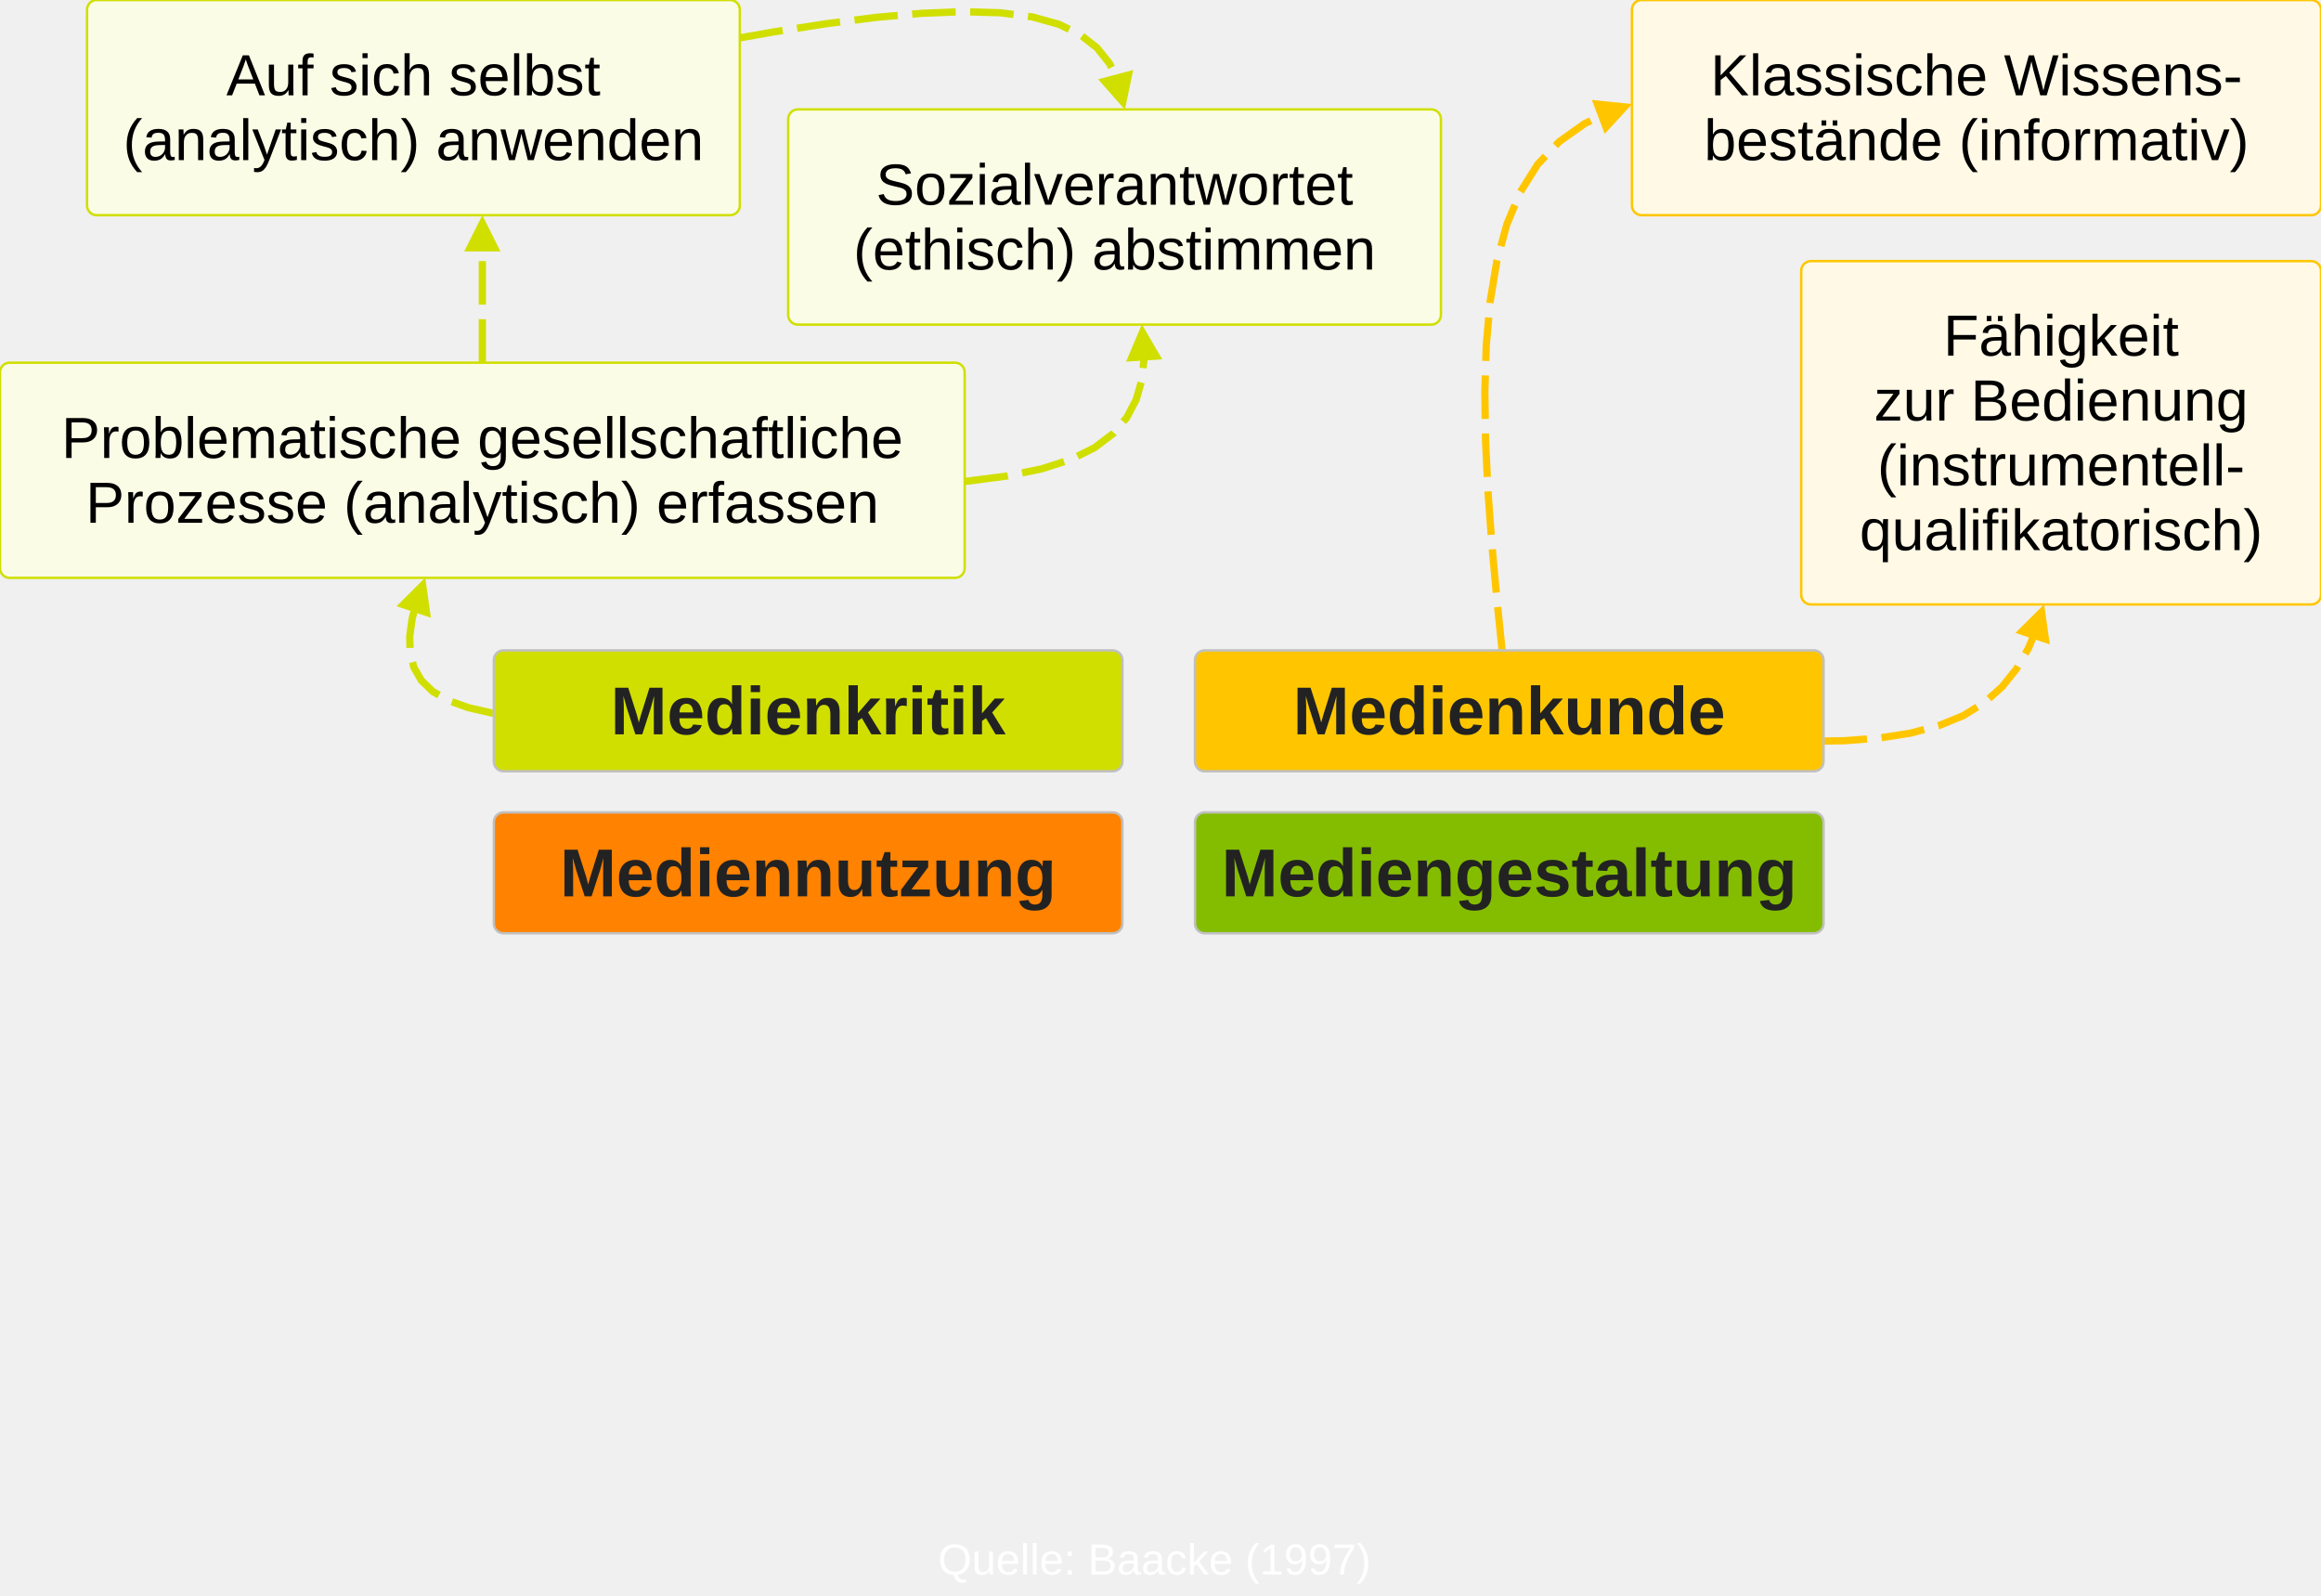
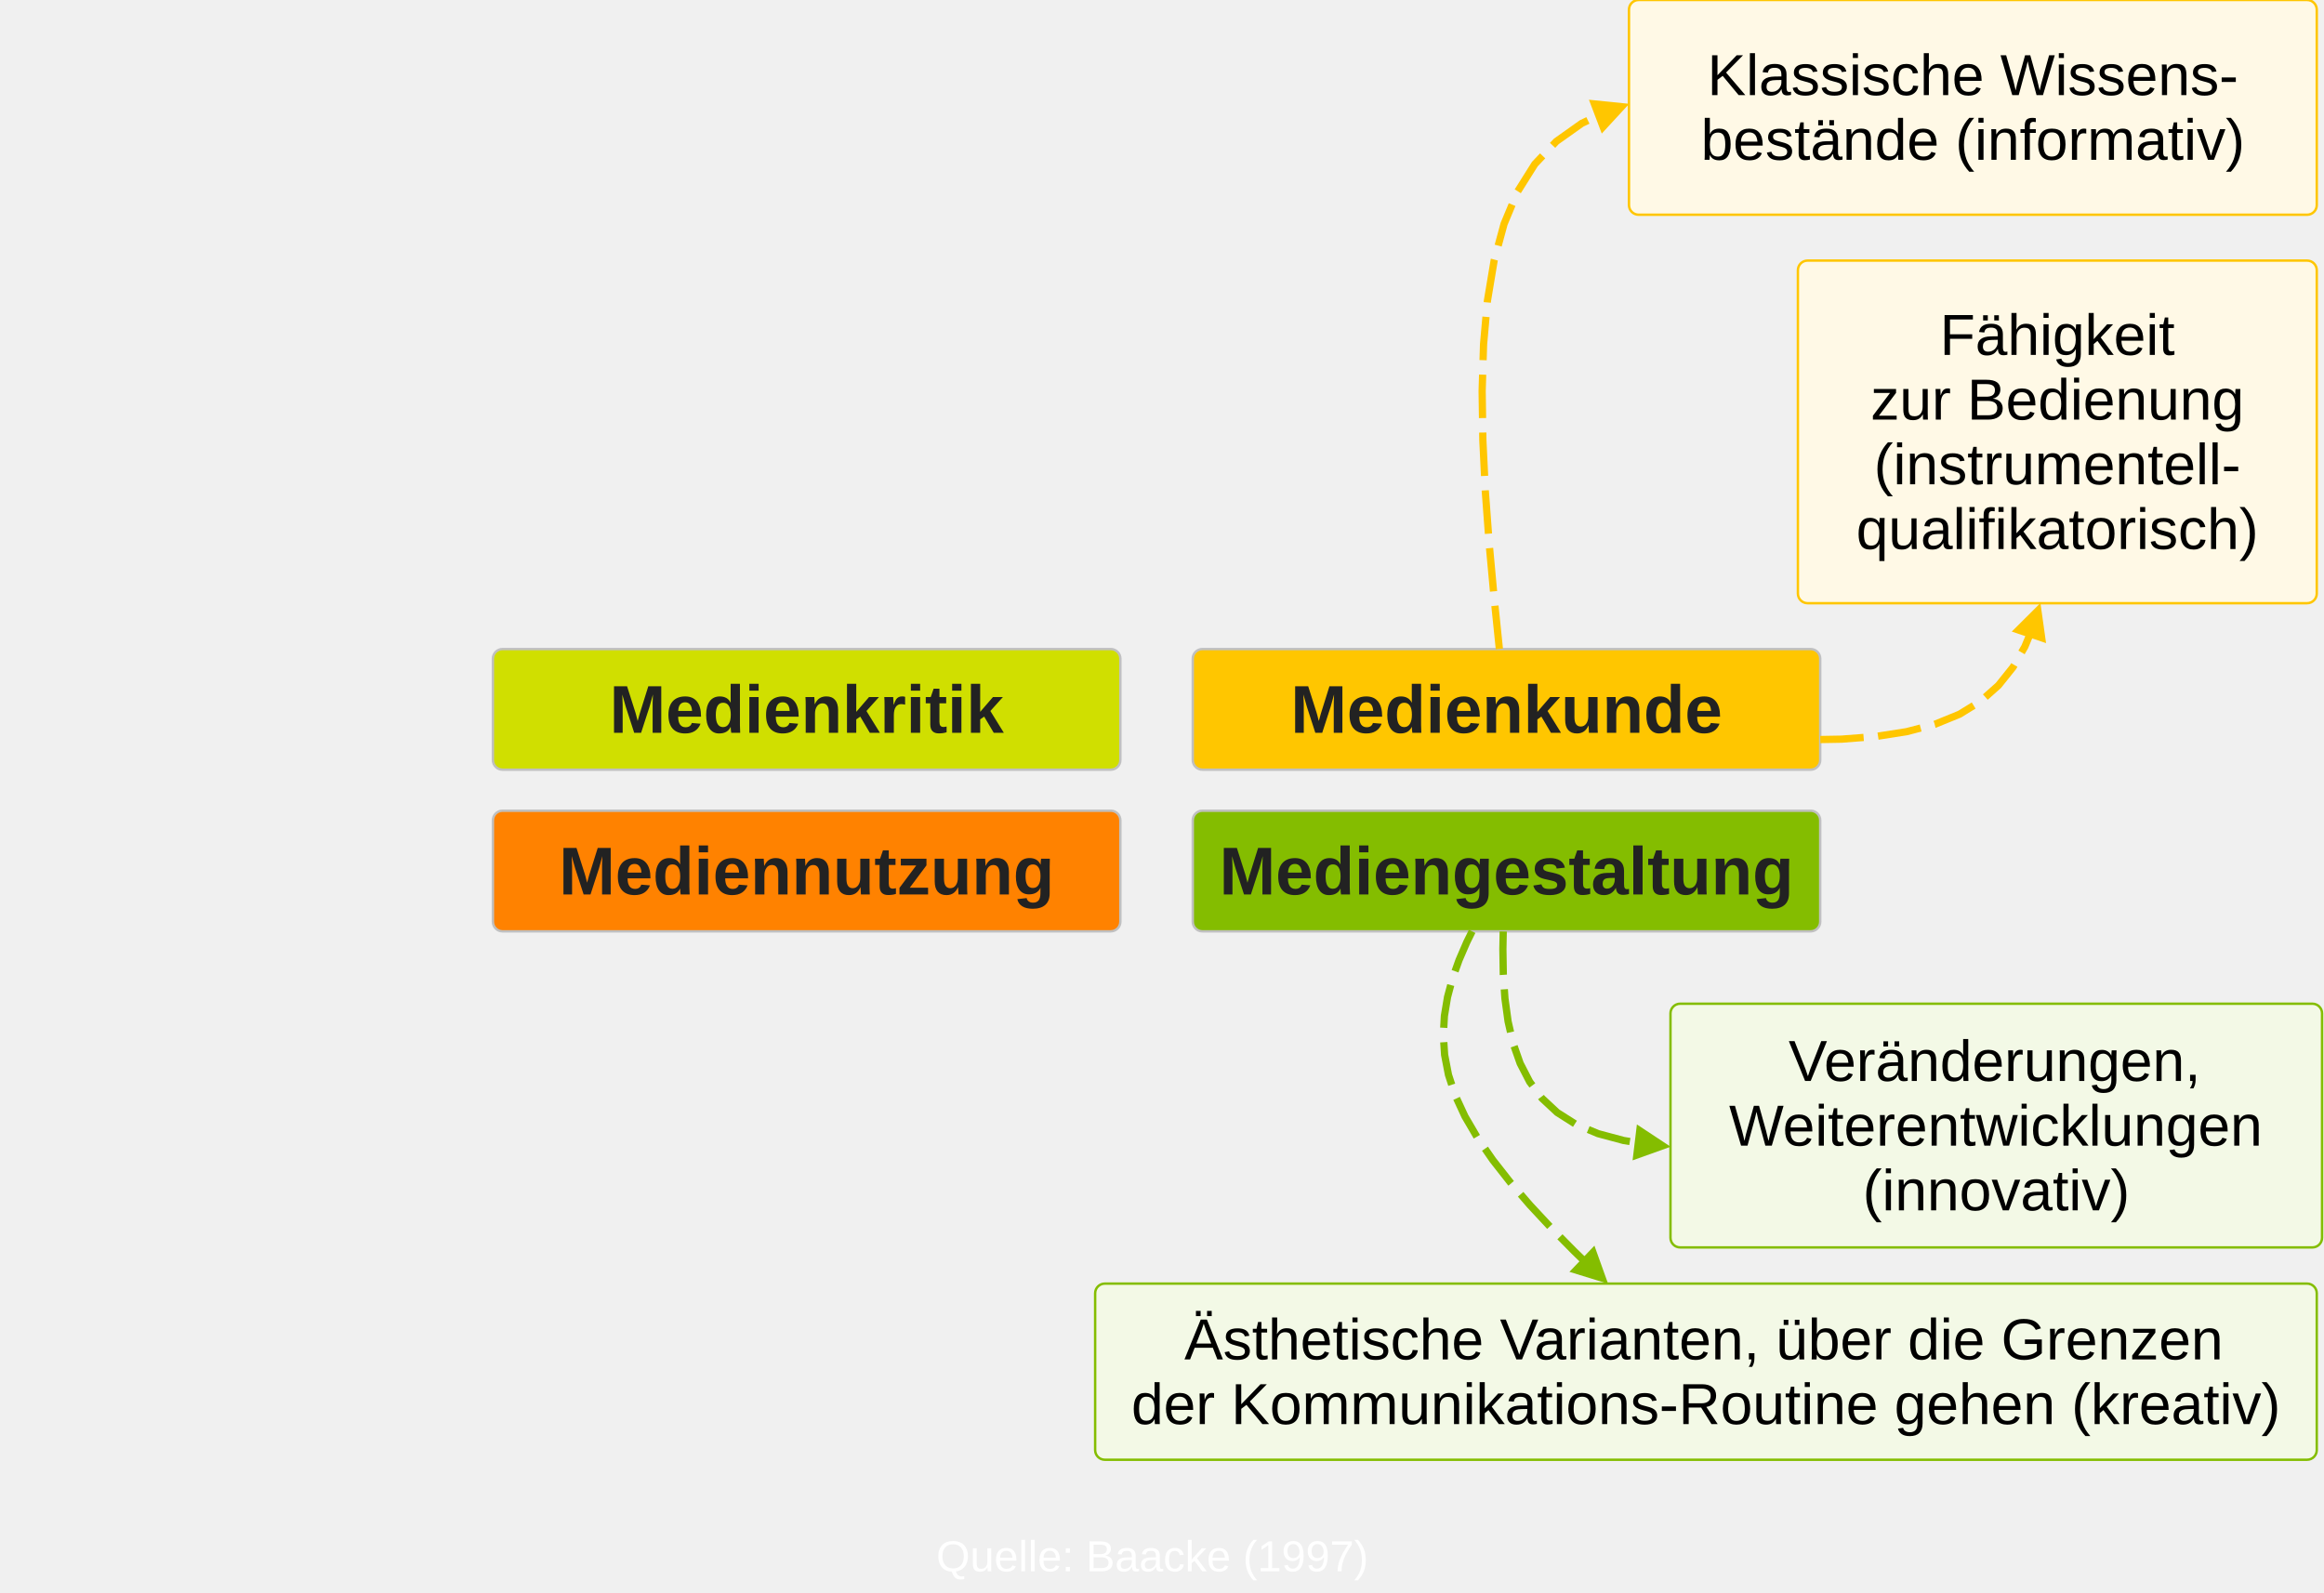
- <svg xmlns="http://www.w3.org/2000/svg" fill-opacity="1" color-rendering="auto" color-interpolation="auto" text-rendering="auto" stroke="black" stroke-linecap="square" width="960" stroke-miterlimit="10" shape-rendering="auto" stroke-opacity="1" fill="black" stroke-dasharray="none" font-weight="normal" stroke-width="1" height="660" font-family="'Dialog'" font-style="normal" stroke-linejoin="miter" font-size="12px" stroke-dashoffset="0" image-rendering="auto">
+ <svg xmlns="http://www.w3.org/2000/svg" fill-opacity="1" color-rendering="auto" color-interpolation="auto" text-rendering="auto" stroke="black" stroke-linecap="square" width="963" stroke-miterlimit="10" shape-rendering="auto" stroke-opacity="1" fill="black" stroke-dasharray="none" font-weight="normal" stroke-width="1" height="660" font-family="'Dialog'" font-style="normal" stroke-linejoin="miter" font-size="12px" stroke-dashoffset="0" image-rendering="auto">
  <defs id="genericDefs" />
  <g>
    <defs id="defs1">
      <clipPath clipPathUnits="userSpaceOnUse" id="clipPath1">
-         <path d="M0 0 L960 0 L960 660 L0 660 L0 0 Z" />
+         <path d="M0 0 L963 0 L963 660 L0 660 L0 0 Z" />
      </clipPath>
    </defs>
-     <g stroke-linecap="butt" fill="rgb(208,223,0)" text-rendering="geometricPrecision" shape-rendering="geometricPrecision" stroke-dasharray="18,6" stroke="rgb(208,223,0)" stroke-width="3" stroke-miterlimit="1.45">
-       <path fill="none" d="M399.032 199.071 L400.539 198.957 L416.72 196.841 L430.939 193.884 L443 190 L452.772 185.134 L460.387 179.341 L466.039 172.707 L469.926 165.315 L472.243 157.249 L473.188 148.594 L473.171 147.953 L473.159 147.854" clip-path="url(#clipPath1)" />
-     </g>
-     <g stroke-linecap="butt" fill="rgb(208,223,0)" text-rendering="geometricPrecision" shape-rendering="geometricPrecision" stroke-dasharray="18,6" stroke="rgb(208,223,0)" stroke-width="3" stroke-miterlimit="1.45">
-       <path d="M472.289 134.131 L465.753 149.576 L480.723 148.627 Z" stroke="none" clip-path="url(#clipPath1)" />
-       <path fill="none" d="M306 15.67 L319.812 13.219 L341.692 9.813 L362.222 7.204 L381.211 5.504 L398.465 4.827 L413.793 5.288 L427 7 L437.959 10.038 L446.799 14.328 L453.711 19.754 L458.889 26.204 L461.745 31.984 L461.767 32.081" clip-path="url(#clipPath1)" />
-       <path d="M465.293 45.371 L468.696 28.95 L454.198 32.796 Z" clip-path="url(#clipPath1)" stroke="none" />
-       <path fill="none" d="M204.216 295.006 L203.394 294.891 L193.693 292.681 L185.511 289.741 L179 286 L174.261 281.408 L171.193 276.014 L169.644 269.891 L169.463 263.111 L170.497 255.748 L171.488 252.027 L171.522 251.933" clip-path="url(#clipPath1)" />
-       <path d="M175.884 238.893 L164.013 250.739 L178.238 255.498 Z" clip-path="url(#clipPath1)" stroke="none" />
-       <path fill="none" d="M199.5 150.005 L199.5 102.734" clip-path="url(#clipPath1)" />
-       <path d="M199.5 88.984 L192 103.984 L207 103.984 Z" clip-path="url(#clipPath1)" stroke="none" />
-       <path fill="none" d="M621.297 268.98 L619.154 248.15 L617.098 225.664 L615.481 203.704 L614.452 182.445 L614.156 162.062 L614.741 142.732 L616.352 124.63 L619.137 107.93 L623.242 92.808 L628.814 79.439 L636 68 L644.897 58.606 L655.409 51.141 L662.138 47.933 L662.233 47.903" clip-path="url(#clipPath1)" stroke="rgb(255,198,0)" />
-       <path fill="rgb(255,198,0)" d="M675.09 43.029 L658.406 41.333 L663.723 55.359 Z" clip-path="url(#clipPath1)" stroke="none" />
-       <path fill="none" d="M754.26 306.505 L763.037 306.352 L777.141 305.262 L790.088 303.242 L801.751 300.189 L812 296 L820.751 290.606 L828.088 284.075 L834.141 276.512 L839.037 268.019 L841.093 263.065 L841.122 262.969" clip-path="url(#clipPath1)" stroke="rgb(255,198,0)" />
-       <path fill="rgb(255,198,0)" d="M845.501 249.935 L833.614 261.765 L847.833 266.542 Z" clip-path="url(#clipPath1)" stroke="none" />
-     </g>
    <g stroke-linecap="butt" font-size="18px" fill="white" text-rendering="geometricPrecision" font-family="'Arial'" shape-rendering="geometricPrecision" stroke="white" stroke-miterlimit="1.45">
      <text x="387.948" xml:space="preserve" y="651.24" clip-path="url(#clipPath1)" stroke="none">Quelle: Baacke (1997) </text>
    </g>
    <g fill="rgb(208,223,0)" text-rendering="geometricPrecision" shape-rendering="geometricPrecision" stroke="rgb(208,223,0)">
      <rect x="204.25" y="269" clip-path="url(#clipPath1)" width="260" rx="4" ry="4" height="50" stroke="none" />
    </g>
    <g stroke-linecap="butt" font-size="28px" fill="rgb(34,34,34)" text-rendering="geometricPrecision" font-family="'Arial'" shape-rendering="geometricPrecision" stroke="rgb(34,34,34)" font-weight="bold" stroke-miterlimit="1.45">
      <text x="252.56" xml:space="preserve" y="303.707" clip-path="url(#clipPath1)" stroke="none">Medienkritik</text>
    </g>
    <g fill="silver" text-rendering="geometricPrecision" stroke-miterlimit="1.45" shape-rendering="geometricPrecision" stroke-linecap="butt" stroke="silver">
      <rect x="204.25" y="269" clip-path="url(#clipPath1)" fill="none" width="260" rx="4" ry="4" height="50" />
    </g>
    <g fill="rgb(255,198,0)" text-rendering="geometricPrecision" shape-rendering="geometricPrecision" stroke="rgb(255,198,0)">
      <rect x="494.25" y="269" clip-path="url(#clipPath1)" width="260" rx="4" ry="4" height="50" stroke="none" />
    </g>
    <g stroke-linecap="butt" font-size="28px" fill="rgb(34,34,34)" text-rendering="geometricPrecision" font-family="'Arial'" shape-rendering="geometricPrecision" stroke="rgb(34,34,34)" font-weight="bold" stroke-miterlimit="1.45">
      <text x="534.795" xml:space="preserve" y="303.707" clip-path="url(#clipPath1)" stroke="none">Medienkunde</text>
    </g>
    <g fill="silver" text-rendering="geometricPrecision" stroke-miterlimit="1.45" shape-rendering="geometricPrecision" stroke-linecap="butt" stroke="silver">
      <rect x="494.25" y="269" clip-path="url(#clipPath1)" fill="none" width="260" rx="4" ry="4" height="50" />
    </g>
    <g fill="rgb(132,189,0)" text-rendering="geometricPrecision" shape-rendering="geometricPrecision" stroke="rgb(132,189,0)">
      <rect x="494.25" y="336" clip-path="url(#clipPath1)" width="260" rx="4" ry="4" height="50" stroke="none" />
    </g>
    <g stroke-linecap="butt" font-size="28px" fill="rgb(34,34,34)" text-rendering="geometricPrecision" font-family="'Arial'" shape-rendering="geometricPrecision" stroke="rgb(34,34,34)" font-weight="bold" stroke-miterlimit="1.45">
      <text x="505.243" xml:space="preserve" y="370.707" clip-path="url(#clipPath1)" stroke="none">Mediengestaltung</text>
    </g>
    <g fill="silver" text-rendering="geometricPrecision" stroke-miterlimit="1.45" shape-rendering="geometricPrecision" stroke-linecap="butt" stroke="silver">
      <rect x="494.25" y="336" clip-path="url(#clipPath1)" fill="none" width="260" rx="4" ry="4" height="50" />
    </g>
    <g fill="rgb(255,130,0)" text-rendering="geometricPrecision" shape-rendering="geometricPrecision" stroke="rgb(255,130,0)">
      <rect x="204.25" y="336" clip-path="url(#clipPath1)" width="260" rx="4" ry="4" height="50" stroke="none" />
    </g>
    <g stroke-linecap="butt" font-size="28px" fill="rgb(34,34,34)" text-rendering="geometricPrecision" font-family="'Arial'" shape-rendering="geometricPrecision" stroke="rgb(34,34,34)" font-weight="bold" stroke-miterlimit="1.45">
      <text x="231.602" xml:space="preserve" y="370.707" clip-path="url(#clipPath1)" stroke="none">Mediennutzung</text>
    </g>
    <g fill="silver" text-rendering="geometricPrecision" stroke-miterlimit="1.45" shape-rendering="geometricPrecision" stroke-linecap="butt" stroke="silver">
      <rect x="204.25" y="336" clip-path="url(#clipPath1)" fill="none" width="260" rx="4" ry="4" height="50" />
    </g>
-     <g fill="rgb(250,252,230)" text-rendering="geometricPrecision" shape-rendering="geometricPrecision" stroke="rgb(250,252,230)">
-       <rect x="326" y="45.25" clip-path="url(#clipPath1)" width="270" rx="4" ry="4" height="89" stroke="none" />
-     </g>
-     <g text-rendering="geometricPrecision" stroke-miterlimit="1.45" font-size="24px" shape-rendering="geometricPrecision" font-family="'Arial'" stroke-linecap="butt">
-       <text x="362.287" xml:space="preserve" y="84.664" clip-path="url(#clipPath1)" stroke="none">Sozialverantwortet</text>
-       <text x="352.965" xml:space="preserve" y="111.477" clip-path="url(#clipPath1)" stroke="none">(ethisch) abstimmen</text>
-     </g>
-     <g fill="rgb(208,223,0)" text-rendering="geometricPrecision" stroke-miterlimit="1.45" shape-rendering="geometricPrecision" stroke-linecap="butt" stroke="rgb(208,223,0)">
-       <rect x="326" y="45.25" clip-path="url(#clipPath1)" fill="none" width="270" rx="4" ry="4" height="89" />
-     </g>
-     <g fill="rgb(250,252,230)" text-rendering="geometricPrecision" shape-rendering="geometricPrecision" stroke="rgb(250,252,230)">
-       <rect x="0" y="150" clip-path="url(#clipPath1)" width="399" rx="4" ry="4" height="89" stroke="none" />
-     </g>
-     <g text-rendering="geometricPrecision" stroke-miterlimit="1.45" font-size="24px" shape-rendering="geometricPrecision" font-family="'Arial'" stroke-linecap="butt">
-       <text x="25.412" xml:space="preserve" y="189.414" clip-path="url(#clipPath1)" stroke="none">Problematische gesellschaftliche</text>
-       <text x="35.432" xml:space="preserve" y="216.227" clip-path="url(#clipPath1)" stroke="none">Prozesse (analytisch) erfassen</text>
-     </g>
-     <g fill="rgb(208,223,0)" text-rendering="geometricPrecision" stroke-miterlimit="1.45" shape-rendering="geometricPrecision" stroke-linecap="butt" stroke="rgb(208,223,0)">
-       <rect x="0" y="150" clip-path="url(#clipPath1)" fill="none" width="399" rx="4" ry="4" height="89" />
-     </g>
-     <g fill="rgb(250,252,230)" text-rendering="geometricPrecision" shape-rendering="geometricPrecision" stroke="rgb(250,252,230)">
-       <rect x="36" y="0" clip-path="url(#clipPath1)" width="270" rx="4" ry="4" height="89" stroke="none" />
-     </g>
-     <g text-rendering="geometricPrecision" stroke-miterlimit="1.45" font-size="24px" shape-rendering="geometricPrecision" font-family="'Arial'" stroke-linecap="butt">
-       <text x="93.633" xml:space="preserve" y="39.414" clip-path="url(#clipPath1)" stroke="none">Auf sich selbst</text>
-       <text x="50.93" xml:space="preserve" y="66.227" clip-path="url(#clipPath1)" stroke="none">(analytisch) anwenden</text>
-     </g>
-     <g fill="rgb(208,223,0)" text-rendering="geometricPrecision" stroke-miterlimit="1.45" shape-rendering="geometricPrecision" stroke-linecap="butt" stroke="rgb(208,223,0)">
-       <rect x="36" y="0" clip-path="url(#clipPath1)" fill="none" width="270" rx="4" ry="4" height="89" />
-     </g>
    <g fill="rgb(255,249,230)" text-rendering="geometricPrecision" shape-rendering="geometricPrecision" stroke="rgb(255,249,230)">
      <rect x="675" y="0" clip-path="url(#clipPath1)" width="285" rx="4" ry="4" height="89" stroke="none" />
    </g>
    <g text-rendering="geometricPrecision" stroke-miterlimit="1.45" font-size="24px" shape-rendering="geometricPrecision" font-family="'Arial'" stroke-linecap="butt">
      <text x="707.473" xml:space="preserve" y="39.414" clip-path="url(#clipPath1)" stroke="none">Klassische Wissens-</text>
      <text x="704.783" xml:space="preserve" y="66.227" clip-path="url(#clipPath1)" stroke="none">bestände (informativ)</text>
    </g>
    <g fill="rgb(255,198,0)" text-rendering="geometricPrecision" stroke-miterlimit="1.45" shape-rendering="geometricPrecision" stroke-linecap="butt" stroke="rgb(255,198,0)">
      <rect x="675" y="0" clip-path="url(#clipPath1)" fill="none" width="285" rx="4" ry="4" height="89" />
    </g>
    <g fill="rgb(255,249,230)" text-rendering="geometricPrecision" shape-rendering="geometricPrecision" stroke="rgb(255,249,230)">
      <rect x="745" y="108" clip-path="url(#clipPath1)" width="215" rx="4" ry="4" height="142" stroke="none" />
    </g>
    <g text-rendering="geometricPrecision" stroke-miterlimit="1.45" font-size="24px" shape-rendering="geometricPrecision" font-family="'Arial'" stroke-linecap="butt">
      <text x="803.809" xml:space="preserve" y="147.102" clip-path="url(#clipPath1)" stroke="none">Fähigkeit</text>
      <text x="775.109" xml:space="preserve" y="173.914" clip-path="url(#clipPath1)" stroke="none">zur Bedienung</text>
      <text x="776.481" xml:space="preserve" y="200.727" clip-path="url(#clipPath1)" stroke="none">(instrumentell-</text>
      <text x="769.133" xml:space="preserve" y="227.539" clip-path="url(#clipPath1)" stroke="none">qualifikatorisch)</text>
    </g>
    <g fill="rgb(255,198,0)" text-rendering="geometricPrecision" stroke-miterlimit="1.45" shape-rendering="geometricPrecision" stroke-linecap="butt" stroke="rgb(255,198,0)">
      <rect x="745" y="108" clip-path="url(#clipPath1)" fill="none" width="215" rx="4" ry="4" height="142" />
    </g>
+     <g fill="rgb(243,249,230)" text-rendering="geometricPrecision" shape-rendering="geometricPrecision" stroke="rgb(243,249,230)">
+       <rect x="453.8" y="532" clip-path="url(#clipPath1)" width="506.2" rx="4" ry="4" height="73" stroke="none" />
+     </g>
+     <g text-rendering="geometricPrecision" stroke-miterlimit="1.45" font-size="24px" shape-rendering="geometricPrecision" font-family="'Arial'" stroke-linecap="butt">
+       <text x="490.771" xml:space="preserve" y="563.414" clip-path="url(#clipPath1)" stroke="none">Ästhetische Varianten, über die Grenzen</text>
+       <text x="468.787" xml:space="preserve" y="590.227" clip-path="url(#clipPath1)" stroke="none">der Kommunikations-Routine gehen (kreativ)</text>
+     </g>
+     <g fill="rgb(132,189,0)" text-rendering="geometricPrecision" stroke-miterlimit="1.45" shape-rendering="geometricPrecision" stroke-linecap="butt" stroke="rgb(132,189,0)">
+       <rect x="453.8" y="532" clip-path="url(#clipPath1)" fill="none" width="506.2" rx="4" ry="4" height="73" />
+     </g>
+     <g fill="rgb(243,249,230)" text-rendering="geometricPrecision" shape-rendering="geometricPrecision" stroke="rgb(243,249,230)">
+       <rect x="692.2" y="416" clip-path="url(#clipPath1)" width="270" rx="4" ry="4" height="101" stroke="none" />
+     </g>
+     <g text-rendering="geometricPrecision" stroke-miterlimit="1.45" font-size="24px" shape-rendering="geometricPrecision" font-family="'Arial'" stroke-linecap="butt">
+       <text x="741.132" xml:space="preserve" y="448.008" clip-path="url(#clipPath1)" stroke="none">Veränderungen,</text>
+       <text x="716.481" xml:space="preserve" y="474.82" clip-path="url(#clipPath1)" stroke="none">Weiterentwicklungen</text>
+       <text x="771.846" xml:space="preserve" y="501.633" clip-path="url(#clipPath1)" stroke="none">(innovativ)</text>
+     </g>
+     <g fill="rgb(132,189,0)" text-rendering="geometricPrecision" stroke-miterlimit="1.45" shape-rendering="geometricPrecision" stroke-linecap="butt" stroke="rgb(132,189,0)">
+       <rect x="692.2" y="416" clip-path="url(#clipPath1)" fill="none" width="270" rx="4" ry="4" height="101" />
+     </g>
+     <g stroke-linecap="butt" fill="rgb(255,198,0)" text-rendering="geometricPrecision" shape-rendering="geometricPrecision" stroke-dasharray="18,6" stroke="rgb(255,198,0)" stroke-width="3" stroke-miterlimit="1.45">
+       <path fill="none" d="M621.297 268.98 L619.154 248.15 L617.098 225.664 L615.481 203.704 L614.452 182.445 L614.156 162.062 L614.741 142.732 L616.352 124.63 L619.137 107.93 L623.242 92.808 L628.814 79.439 L636 68 L644.897 58.606 L655.409 51.141 L662.138 47.933 L662.233 47.903" clip-path="url(#clipPath1)" />
+       <path d="M675.09 43.029 L658.406 41.333 L663.723 55.359 Z" clip-path="url(#clipPath1)" stroke="none" />
+       <path fill="none" d="M754.26 306.505 L763.037 306.352 L777.141 305.262 L790.088 303.242 L801.751 300.189 L812 296 L820.751 290.606 L828.088 284.075 L834.141 276.512 L839.037 268.019 L841.093 263.065 L841.122 262.969" clip-path="url(#clipPath1)" />
+       <path d="M845.501 249.935 L833.614 261.765 L847.833 266.542 Z" clip-path="url(#clipPath1)" stroke="none" />
+       <path fill="none" d="M610.008 386.007 L607.815 390.445 L604.576 397.942 L601.875 405.531 L599.82 413.23 L598.519 421.055 L598.078 429.027 L598.606 437.163 L600.211 445.481 L603 454 L607.045 462.731 L612.273 471.663 L618.578 480.777 L625.852 490.056 L633.987 499.48 L642.875 509.031 L652.409 518.692 L656.336 522.494 L656.409 522.563" clip-path="url(#clipPath1)" stroke="rgb(132,189,0)" />
+       <path fill="rgb(132,189,0)" d="M666.349 532.064 L660.688 516.277 L650.323 527.121 Z" clip-path="url(#clipPath1)" stroke="none" />
+       <path fill="none" d="M622.896 386.04 L622.754 393.402 L622.926 403.778 L623.601 413.789 L624.906 423.344 L626.966 432.352 L629.907 440.722 L633.856 448.363 L638.936 455.184 L645.276 461.093 L653 466 L662.193 469.843 L672.77 472.684 L678.527 473.623 L678.626 473.631" clip-path="url(#clipPath1)" stroke="rgb(132,189,0)" />
+       <path fill="rgb(132,189,0)" d="M692.278 475.273 L678.281 466.035 L676.49 480.928 Z" clip-path="url(#clipPath1)" stroke="none" />
+     </g>
  </g>
</svg>
